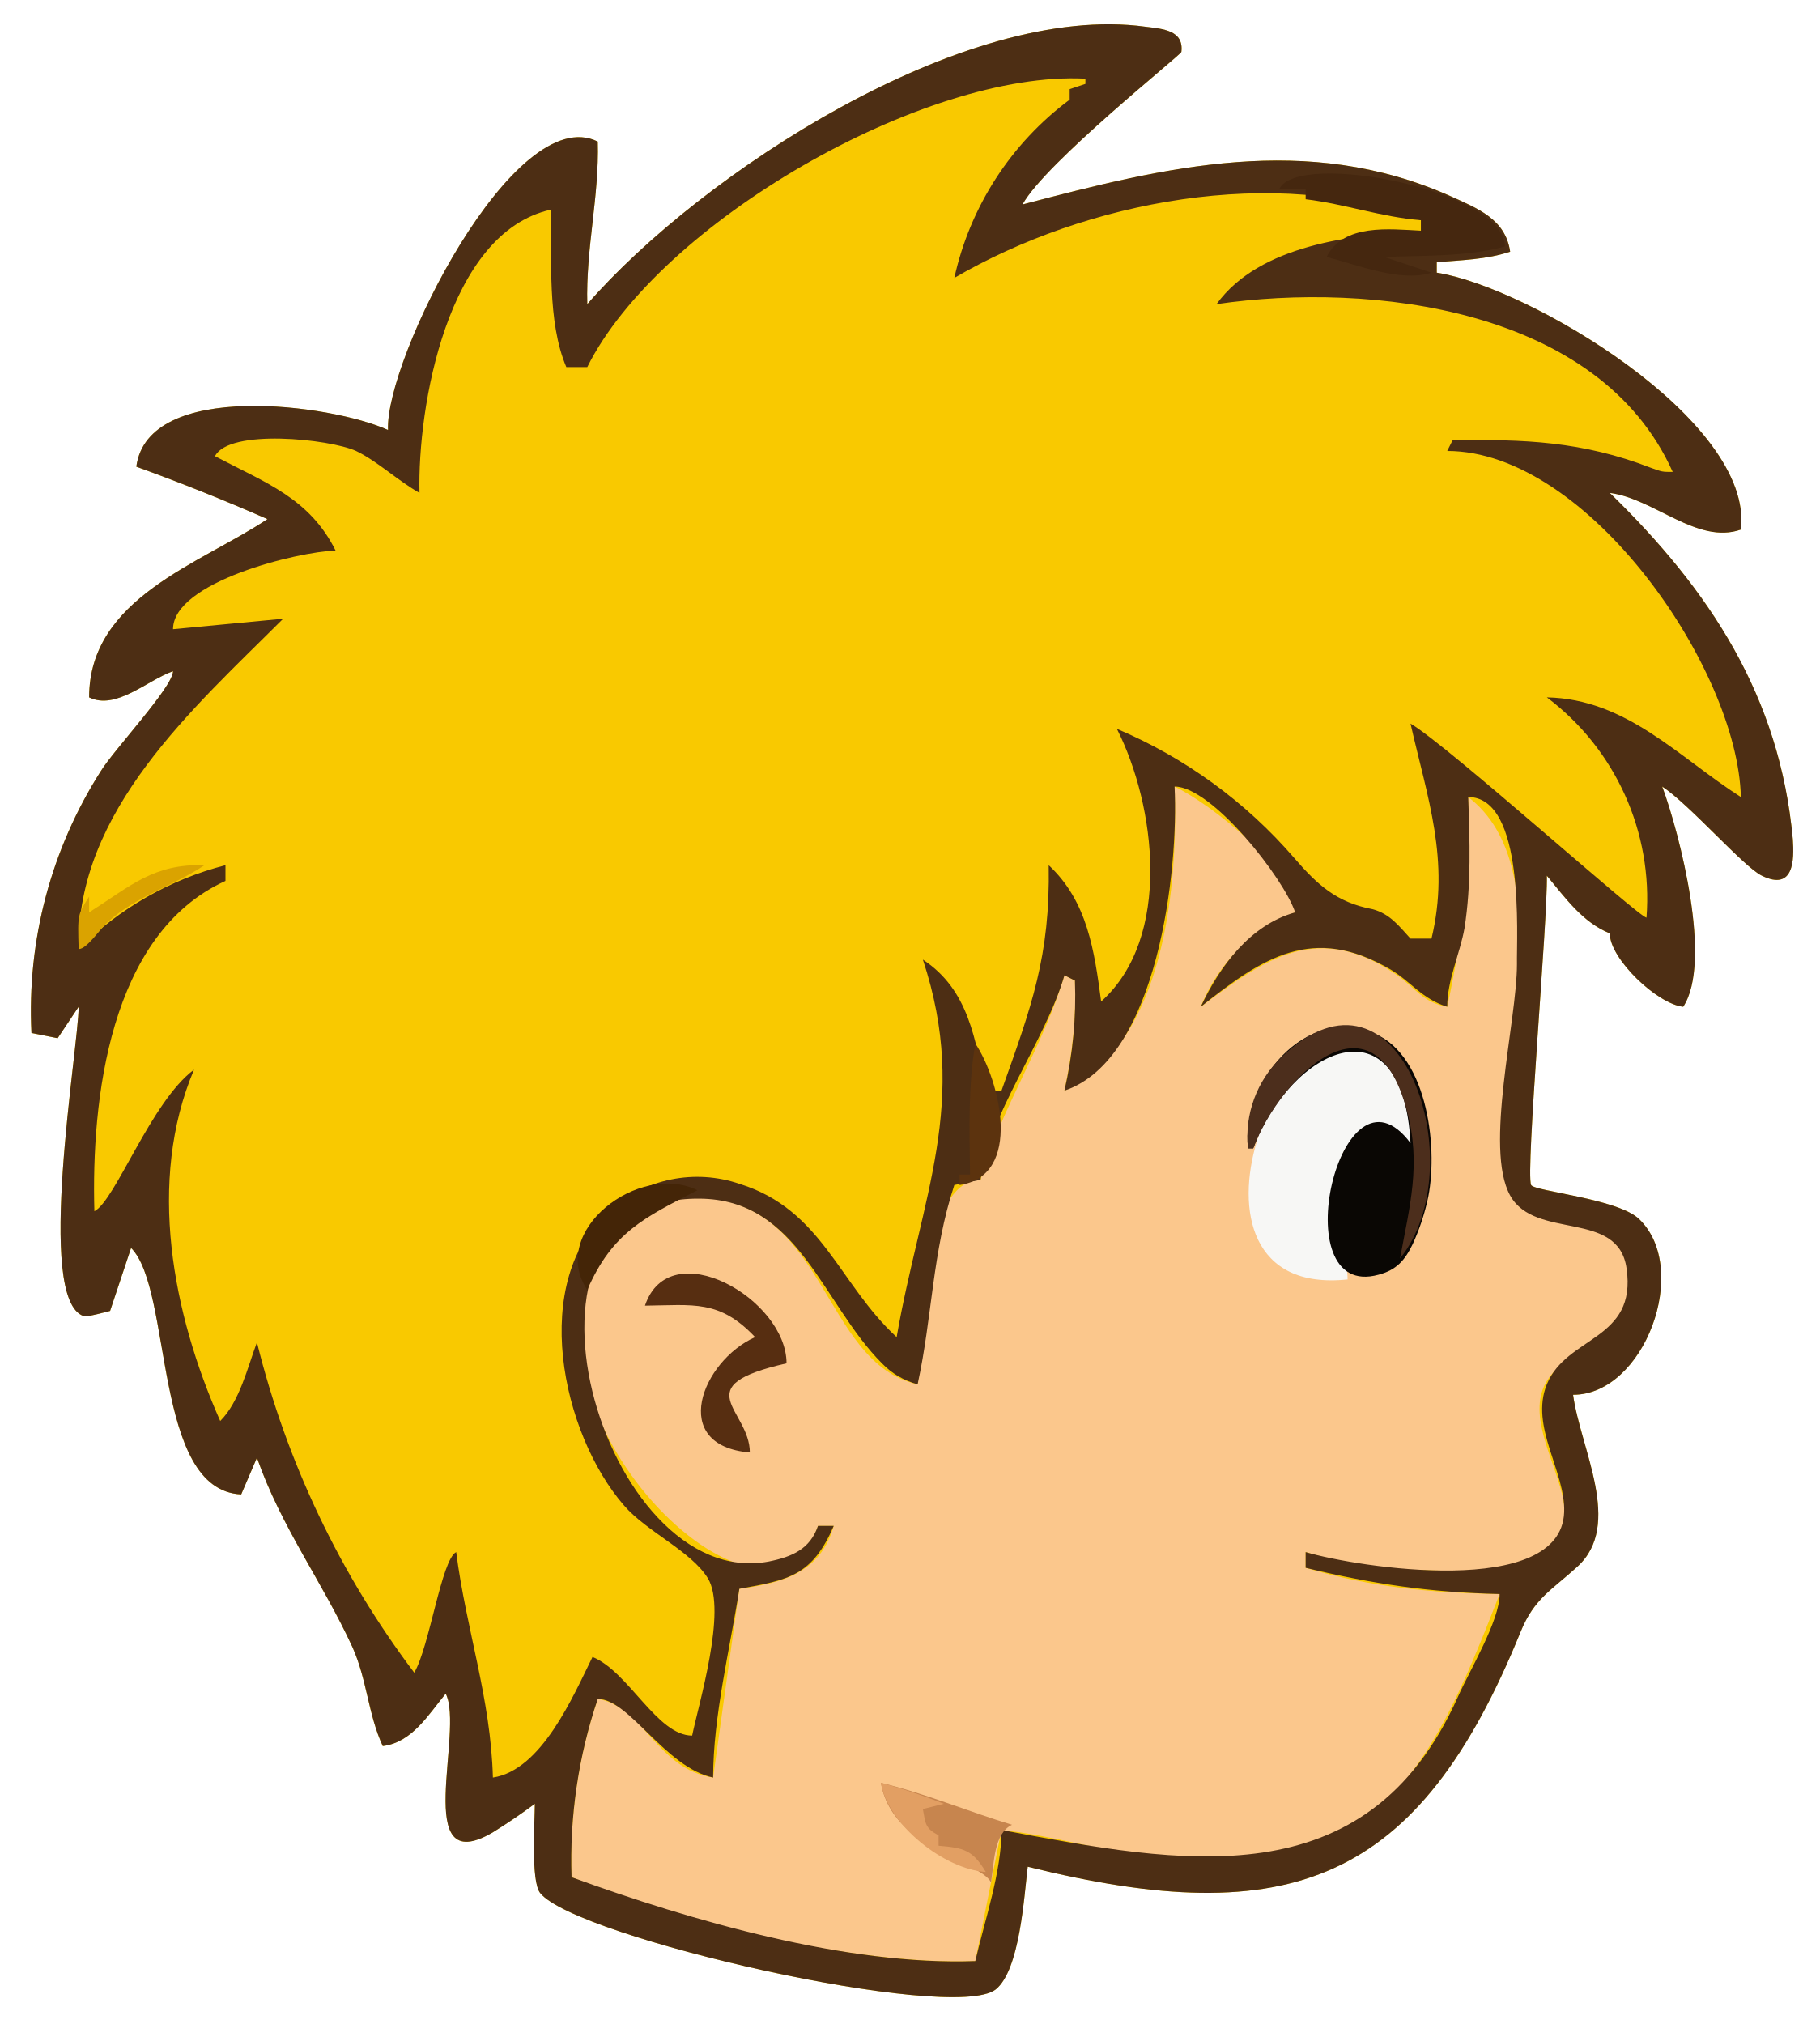
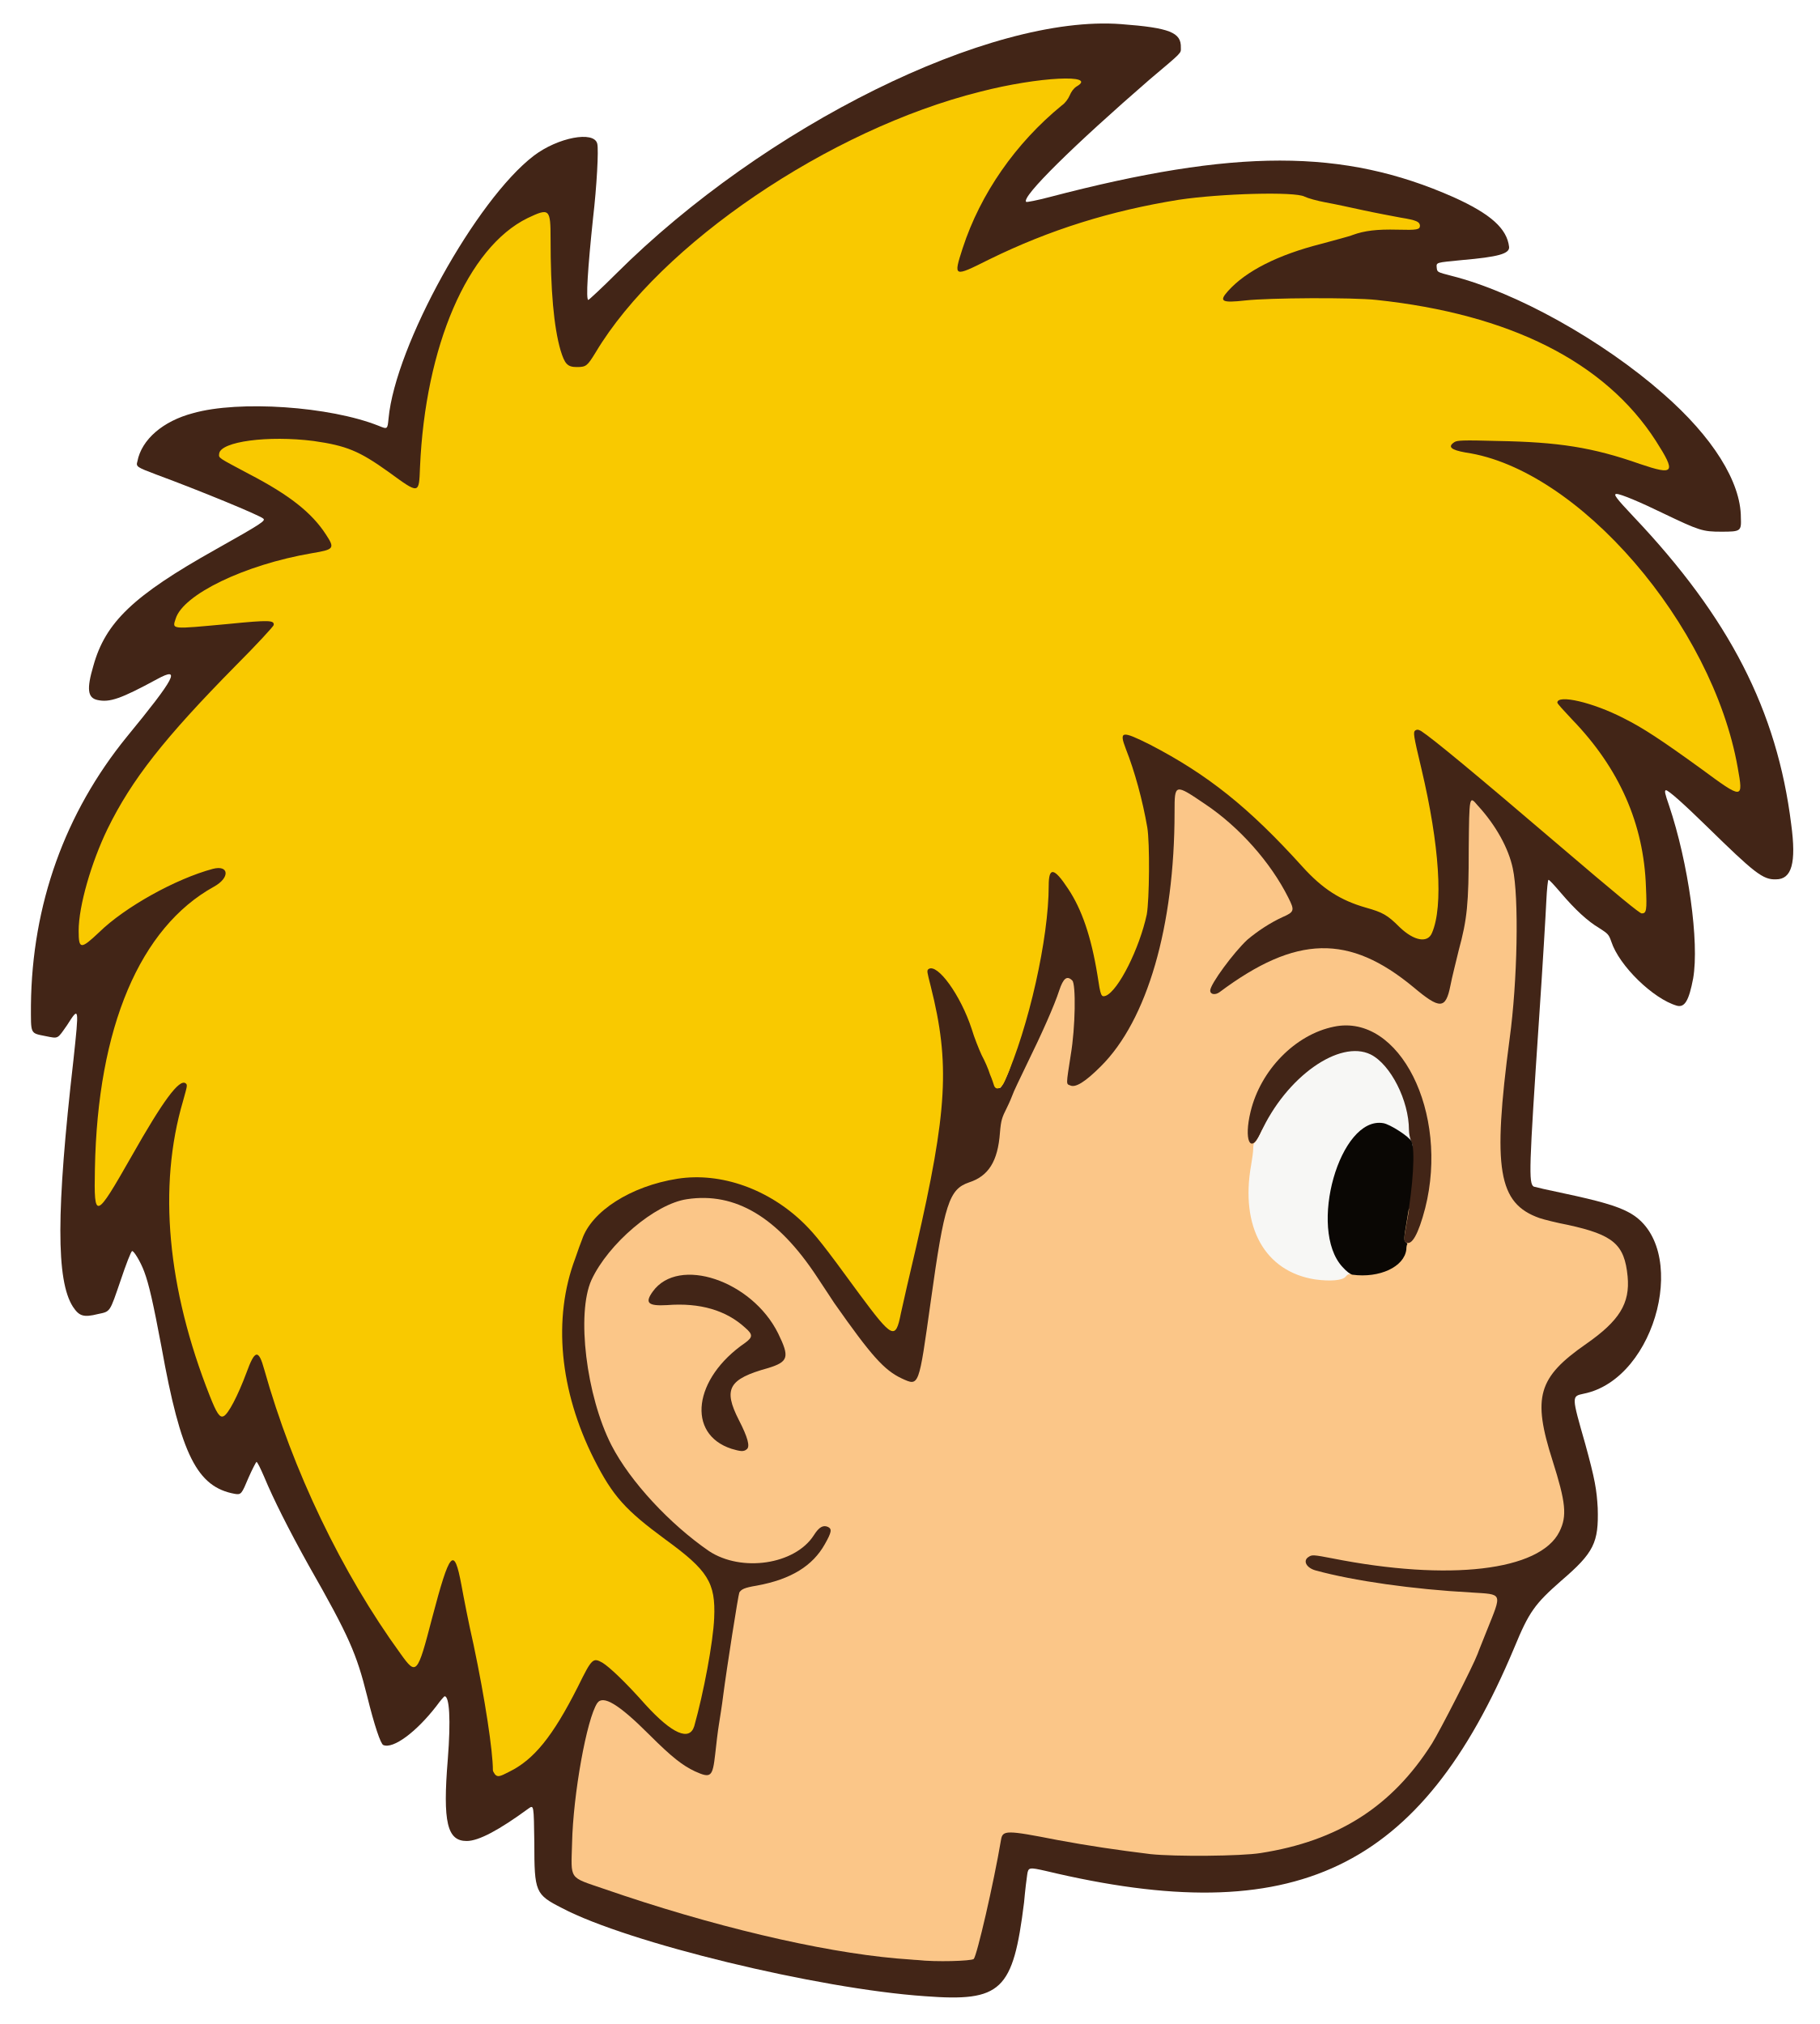
<svg xmlns="http://www.w3.org/2000/svg" viewBox="0 0 347 386" width="347" height="386">
-   <path fill="#f9c900" d="m15 192-4 6-5-1a85 85 0 0 1 13.2-49.9C21.7 143 33 131 33 128c-5 1.8-10.9 7.5-16 5 0-19 21.3-25.5 34-34q-12.3-5.4-25-10c2.2-16.6 37.2-11.9 48-7-.6-13.4 24.1-62.9 40-55 .3 10.5-2.3 20.4-2 31C133.7 33.1 183.9.3 218.5 5.1c3.3.4 7.3.7 6.8 4.8 0 .5-26 21.2-30.3 29.1 27.4-7.2 54.2-13.8 81.6-1.6 5.3 2.4 10.5 4.4 11.4 10.6-4.5 1.5-9.3 1.6-14 2v2c17.5 2.7 60.5 28.2 58 49-8.3 2.9-16.5-5.9-25-7 19.1 18.6 32.4 38.8 34.9 66 .3 4 .2 10-5.9 7-3.4-1.6-13.7-13.5-19-17 3.4 9.2 9.6 33.5 4 42-4.9-.5-14-9.1-14-14-5.2-2.1-8.5-6.8-12-11 .2 8.1-4.1 56.7-3 59 .6 1.2 16.6 2.6 20.6 6.5 9.9 9.5 1 33.5-12.6 33.5 1.4 10.3 9.6 24.8.8 32.8-4.8 4.4-8.2 6-10.8 12.4-19.5 48-44 57.2-94 44.8-.7 5.7-1.5 19.7-6.1 23.4-8.3 6.5-80.2-9.9-86.9-18.4-1.8-2.3-1-13.8-1-17q-3.9 2.9-8.1 5.5c-15.5 9-5.3-19.4-8.9-26.5-3.3 4-6.4 9.3-12 10-2.8-6-3-12.7-5.8-18.9-5.7-12.4-13.6-22.9-18.2-36.1l-3 7c-16.9-.8-13-39-21-47l-4 12c-.8.2-4.4 1.2-5 1-9.4-3-1-51.3-1-59" />
-   <path fill="#fbc78c" d="M229 192c12.4-9.3 22.3-16.3 37.2-6.2 3.8 2.6 5.1 5.4 9.8 6.2 3.1-14.3 4.2-25.3 4-40 17.9 13.7 5.6 50.6 6.8 70 1.1 16.5 18 6.8 23.2 18s-8.7 16-14 22c-10.4 11.9 18.3 32.8-11.8 37.2-4.6.6-9.9.3-14.6.2q-10.5-.3-20.6-3.4v3c12.3 3.7 24.1 4.8 37 5-13.8 35.5-23.6 54.8-66.9 50-9.5-1.1-18.6-4-28.1-5l-5 25c-23.4.8-55.3-7.2-77-16a96 96 0 0 1 5-34c8.9 1.5 11.2 13.4 22 15l5-36c8.3-1.1 15.5-3.1 18-12h-3c-9.3 28-61.4-22.6-40.4-53.2 3.7-5.4 9.4-9.2 16-9.4 26.3-.7 24.7 31.5 43.4 35.6.8-6.9.4-39 12-39 3.8-13.5 11.9-25.2 16-39l2 1c.3 7.2-.5 13.9-2 21 19.3-9.1 21.7-39.7 21-58 6.9 3.3 23 15.9 23 24a32 32 0 0 0-18 18" />
-   <path fill="#4d2e14" d="m15 192-4 6-5-1a85 85 0 0 1 13.2-49.9C21.7 143 33 131 33 128c-5 1.8-10.9 7.5-16 5 0-19 21.3-25.5 34-34q-12.3-5.4-25-10c2.2-16.6 37.2-11.9 48-7-.6-13.4 24.1-62.9 40-55 .3 10.5-2.3 20.4-2 31C133.7 33.1 183.9.3 218.5 5.1c3.3.4 7.3.7 6.8 4.8 0 .5-26 21.2-30.3 29.1 27.4-7.2 54.2-13.8 81.6-1.6 5.3 2.4 10.5 4.4 11.4 10.6-4.5 1.5-9.3 1.6-14 2v2c17.5 2.7 60.5 28.2 58 49-8.3 2.9-16.5-5.9-25-7 19.1 18.6 32.4 38.8 34.9 66 .3 4 .2 10-5.9 7-3.4-1.6-13.7-13.5-19-17 3.4 9.2 9.6 33.5 4 42-4.9-.5-14-9.1-14-14-5.2-2.1-8.5-6.8-12-11 .2 8.1-4.1 56.7-3 59 .6 1.2 16.6 2.6 20.6 6.5 9.9 9.5 1 33.5-12.6 33.5 1.4 10.3 9.6 24.8.8 32.8-4.8 4.4-8.2 6-10.8 12.4-19.5 48-44 57.2-94 44.8-.7 5.7-1.5 19.7-6.1 23.4-8.3 6.5-80.2-9.9-86.9-18.4-1.8-2.3-1-13.8-1-17q-3.9 2.9-8.1 5.5c-15.5 9-5.3-19.4-8.9-26.5-3.3 4-6.4 9.3-12 10-2.8-6-3-12.7-5.8-18.9-5.7-12.4-13.6-22.9-18.2-36.1l-3 7c-16.9-.8-13-39-21-47l-4 12c-.8.2-4.4 1.2-5 1-9.4-3-1-51.3-1-59m22 12c-9 21.3-4.1 46.5 5 67 3.7-3.7 5.2-10.2 7-15a174 174 0 0 0 30 63c2.9-4.9 5.2-21.6 8-23 1.9 14.8 6.6 27.9 7 43 9.3-1.4 15.3-15.5 19-23 6.9 2.8 12.3 15 19 15 1.2-5.9 6.7-23.9 3-30-3.2-5.2-11.7-8.9-16-13.9-11.9-13.7-18.2-42.9-2.7-56.3a25 25 0 0 1 24.8-5c15.7 4.9 18.9 19.1 29.9 29.2 4.6-26.5 14-44.9 5-72 8.8 5.8 10 15.3 12 25h3c5.7-16 9.3-25.6 9-43 7.4 6.9 8.7 16.3 10 26 13.6-12.2 10.4-37.4 3-52a92 92 0 0 1 33.8 24.6c4.5 5.2 8.1 8.5 15 9.8 3.3.9 5 3.2 7.2 5.6h4c3.6-14.9-.8-26.9-4-41 7.3 4.3 43.6 37 45 37a48 48 0 0 0-19-42c15.2.3 25.1 11.4 37 19-.6-24.5-29.2-66-56-66l1-2c13.6-.3 24.9.2 37.8 5.2 2.2.8 2.2.8 4.2.8-14-31.3-57.6-36.3-87-32 8.3-11.4 26-13.2 39-14v-2c-27.7-10.7-64-3.6-89 11a58 58 0 0 1 22-34v-2l3-1v-1c-30.7-1.6-81.3 27.5-95 55h-4c-3.7-8.7-2.7-20.6-3-30-19.7 4.4-25.4 37.6-25 54-4.1-2.3-8.1-6.1-12.1-8-5.1-2.3-24.2-4.3-26.9 1 9.7 5.1 18 8 23 18-7.2.2-31 6-31 15l21-2c-17 17-39.5 36.6-39 63a61 61 0 0 1 28-16v3c-22.2 10.1-25.6 41.9-25 63 4-2 10.8-20.9 19-27m192-12c3.6-7.7 9.4-15.6 18-18-2.2-6.6-15.9-24-23-24 .8 15.6-3.1 52-21 58q2.4-10.4 2-21l-2-1c-3.6 12.5-14.8 27.2-16 39l-5 1c-4.2 12.7-4.2 25.2-7 38q-4-1.1-6.8-4c-11.4-11.4-15.9-31.3-34.8-31.4-40.4-.4-18.5 75.2 13.2 69.2 4.5-.9 7.9-2.4 9.4-6.8h3c-4.1 9.5-8.5 10.3-18 12-1.8 11.5-5 24.4-5 36-9.1-1.9-16-15-22-15a96 96 0 0 0-5 34c22.8 8.3 52.6 16.9 77 16 1.8-7.8 5-17 5-25 34.2 6.4 69.6 13.5 87-25.3 2.3-5.2 8-14.6 8-19.7-13.2-.3-24.2-1.9-37-5v-3c9.8 2.9 48.7 9 49.3-7.6.3-7.8-6.6-16.3-3.3-24.4 3.8-9.3 17.2-8.3 15.2-22.1-1.6-11.3-17.4-5.3-22.2-13.9-5-9 1.3-33.3 1.3-44.1-.1-5.3 1.6-31.9-9.3-31.9.3 8.3.6 16.7-.7 25-.9 5-3.3 9.9-3.3 15-4.8-1.5-6.8-4.7-10.8-7.1-14.8-8.7-24.4-2.3-36.2 7.1" />
-   <path fill="#f7f7f5" d="M270 220c-2.4-3-4.8-5.3-9-4.1-10.9 3.1-4 21.7-4 28.1-36.8 3.9-11.6-60.5 6.9-41.5A21 21 0 0 1 270 220" />
-   <path fill="#0a0704" d="M269 218c-1.5-28.1-22.8-18.1-30 1h-1c-1.3-12.5 10.9-27.5 24.1-21.9 10.4 4.3 12.3 22.7 10.1 32q-1 4.3-2.8 8.2c-1.5 3.1-3.1 4.9-6.5 5.8-18.4 5.1-7.3-43 6.1-25.1" />
-   <path fill="#45270f" d="m264 49 9 3c-5.8 1.9-14.2-1.5-20-3 3.2-6.4 12-5.3 18-5v-2c-7.6-.6-14.5-3.1-22-4v-2h-5c3.6-7.3 43 .2 43 11-7.2 2-15.6 1.7-23 2" />
-   <path fill="#572e11" d="M144 255c-6.8-7.2-11.8-6.1-21-6 4.7-14 27-1.3 27 11-19.4 4.4-7 8.8-7 17-15.5-1.3-9.2-17.4 1-22" />
-   <path fill="#4c2e1c" d="M267 240c1.8-9.8 4.1-18 1.3-28.2-6.4-24.1-24.2-6.3-29.3 7.2h-1a21 21 0 0 1 6.4-17.4c22.8-21.9 36.8 20.9 22.6 38.4" />
-   <path fill="#c7854e" d="M189 359c-2-4.1-18.9-6.4-21-19 8.4 2 16.7 5.5 25 8-3.5 1.7-3.4 7.3-4 11" />
-   <path fill="#442507" d="M133 227c-10.1 5.2-16.2 8-21 19-7.5-11.2 9.9-24.5 21-19" />
-   <path fill="#5c330e" d="M186 199c4.7 7 9.2 25.2-3 27v-2h2c-.1-8.4-.4-16.7 1-25" />
-   <path fill="#e29f63" d="m180 344-4 1c.5 2.7.4 3.7 3 5v2c4.8.4 6.5.8 9 5-7.9-.5-18.7-9-20-17q6 1.6 12 4" />
-   <path fill="#daa300" d="M17 171v3c8-5.1 12.3-9.3 22-9-6 4-13 5.9-18.4 10.8-1.5 1.3-4 5.2-5.6 5.2-.2-6.6-.2-6.6 2-10" />
+   <path fill="#422517" d="M176.4 380.7C156 379.3 119.7 370.5 107.2 363.9C102.1 361.3 101.9 360.9 101.9 351.4C101.8 344.2 101.8 344.2 100.8 344.9C95.2 349 91.3 351.1 89 351.1C85.3 351.1 84.4 347.6 85.4 335.5C86 327.9 85.7 323.5 84.8 323.5C84.7 323.5 84 324.3 83.2 325.4C79.4 330.3 75 333.6 73.1 332.8C72.6 332.6 71.4 329.1 70 323.4C68 315.4 66.6 312.1 58.9 298.6C55 291.6 52.1 285.8 50.4 281.7C49.7 280.1 49.1 278.8 48.9 278.8C48.8 278.9 48.1 280.2 47.4 281.8C46.1 284.9 46 285.1 44.8 284.9C37.6 283.6 34.5 277.5 30.8 256.9C29.2 248.4 28.4 244.9 27.5 242.5C26.8 240.6 25.5 238.5 25.2 238.6C25 238.6 24 241.2 23 244.2C20.9 250.3 21.1 250.1 18.7 250.6C15.9 251.3 15.1 251 13.9 249.2C10.7 244.2 10.7 231 14 202.2C15.1 191.9 15.1 191.9 12.8 195.5C10.9 198.2 11.2 198.1 8.7 197.6C5.7 197 5.9 197.3 5.9 191.7C6.1 172.5 12.4 155 24.2 140.5C33.4 129.3 34.6 127 30 129.5C23 133.3 20.9 134 18.6 133.5C16.7 133.1 16.5 131.4 17.8 127C20.1 118.7 25.4 113.6 41.1 104.8C50 99.8 50.7 99.3 50.2 98.9C49.6 98.3 38.2 93.6 29.8 90.5C26.1 89.1 25.9 89 26.2 88C27 83.8 31.1 80.3 36.8 78.8C45.6 76.3 62.9 77.5 72.2 81.2C73.9 81.9 73.9 81.9 74.1 79.8C75.4 65.9 90.8 38.1 101.8 29.7C106.4 26.2 113.3 24.9 113.9 27.4C114.2 28.5 113.8 35.6 113.1 41.6C112.1 51.1 111.7 57.2 112.2 57.2C112.3 57.2 114.7 55 117.5 52.2C145.8 24 188.8 2.7 213.8 4.6C223.1 5.3 225.3 6.2 225.2 9.1C225.2 10.2 225.6 9.8 219.2 15.2C204.9 27.6 194.7 37.6 195.7 38.5C195.8 38.6 197.8 38.2 200.1 37.6C235.6 28.3 256.2 28.3 277.2 37.6C284.3 40.8 287.4 43.6 287.8 47.1C287.9 48.4 285.7 49 278.8 49.6C273.8 50.1 273.9 50 274 51.1C274.1 51.9 274.1 51.9 276.8 52.6C289.1 55.7 305.6 64.9 317.2 75.1C326.6 83.3 332 91.9 332 98.7C332.1 101.3 332 101.4 328.3 101.4C324.7 101.4 324.1 101.2 317.2 97.9C312.9 95.8 309.1 94.2 308.3 94.2C307.6 94.2 308.2 95 311.5 98.5C329.8 117.8 338.9 135.5 341.6 157.2C342.6 164.6 341.7 167.7 338.7 167.7C336.2 167.8 334.6 166.5 325.5 157.6C321.2 153.4 318.2 150.7 317.7 150.7C317.4 150.8 317.5 151.3 318.3 153.6C322 164.6 324.1 179.7 322.9 186.6C322.1 190.8 321.3 192.2 319.8 191.8C315.3 190.5 308.8 184.2 307.3 179.6C306.8 178.2 306.7 178.1 305 177C302.8 175.7 300.4 173.5 297.6 170.2C296.4 168.8 295.4 167.7 295.3 167.8C295.2 167.8 295 169.6 294.9 171.8C294.8 174 294.2 184.3 293.5 194.5C291.6 222.8 291.5 225.7 292.5 226.3C292.8 226.4 295.4 227 298.3 227.6C304.9 229 308.4 230 310.6 231.2C322.4 237.4 316.1 263 302 265.8C299.7 266.3 299.7 266.2 302.3 275.3C304.2 282.2 304.5 284.1 304.7 287.6C304.9 294.2 304 296.1 297.7 301.5C292.7 305.9 291.6 307.4 288.8 314.2C271 356.7 247 368.2 199.4 356.8C196.3 356.1 196.1 356.1 195.9 357.5C195.8 358.1 195.5 360.5 195.3 362.8C193.2 379.7 191 381.8 176.4 380.7Z" />
+   <path fill="#fbc688" d="M175 373.8C174.5 373.8 172.7 373.6 171 373.5C156.3 372.2 135.6 367.3 115.1 360.2C108.4 357.9 108.9 358.6 109.1 351.5C109.3 342.2 111.9 327.8 113.9 324.8C115 323.2 118 325 123.8 330.8C128.2 335.2 130.2 336.7 132.5 337.8C135.6 339.2 135.9 338.9 136.4 334.5C136.6 332.6 136.9 330.1 137.1 328.9C137.3 327.6 137.7 325.2 137.9 323.5C138.6 318.1 140.8 304.1 141 303.7C141.4 303.1 141.9 302.8 144.3 302.4C150.9 301.2 155 298.6 157.3 294.5C158.6 292.2 158.7 291.6 157.9 291.2C157 290.8 156.2 291.2 155.2 292.8C151.6 298.4 141.4 299.9 135.2 295.8C127.8 290.7 120.2 282.6 116.6 275.6C111.8 266.2 109.9 250.5 112.8 244.1C116 237.2 124.9 229.6 131 228.7C140.2 227.3 148.3 232.1 155.8 243.5C157.3 245.8 158.8 248 159.1 248.5C166.2 258.6 168.6 261.3 172 262.9C175.3 264.4 175.2 264.6 177.5 248.2C180.1 229.5 181 226.8 184.8 225.5C188.5 224.3 190.3 221.5 190.7 216C190.9 213.6 191.1 213.1 192 211.3C192.5 210.3 193 209.1 193.1 208.8C193.2 208.4 194.5 205.7 195.9 202.8C198.7 197.1 201.1 191.7 202 188.9C202.8 186.5 203.5 186 204.5 187C205.2 187.7 205.1 195.9 204.2 201.2C203.3 207 203.3 206.7 204.1 207C205.1 207.5 207 206.3 209.9 203.4C218.8 194.6 224 176.6 224 154.9C224 149.4 224 149.4 229.9 153.4C236.3 157.7 242.3 164.4 245.7 171.2C246.9 173.6 246.9 173.9 244.6 174.9C242.2 176 239.8 177.6 237.9 179.2C235.3 181.6 230.8 187.7 230.8 188.9C230.8 189.7 231.8 189.8 232.6 189.2C247.2 178.3 257.3 178.1 269.6 188.3C274.6 192.5 275.7 192.5 276.6 188C276.9 186.4 277.7 183.3 278.2 181.2C279.8 175.3 280.1 172.4 280.1 161.9C280.2 151.7 280.2 151.7 281.8 153.6C285.3 157.4 287.7 161.8 288.5 165.6C289.7 171.1 289.4 187.2 287.9 198.1C284.6 223 285.7 229.5 293.6 232.3C294.5 232.6 296.9 233.2 299 233.6C307.7 235.5 309.8 237.3 310.4 243.4C310.9 248.6 308.8 251.9 302.5 256.3C293.3 262.7 292.2 266.4 296.1 278.6C298.6 286.5 298.9 289.1 297.4 292.1C293.7 299.6 276.3 301.6 254.1 297.2C250.5 296.5 250.2 296.5 249.6 296.9C248.4 297.6 249.1 299 250.9 299.5C258.2 301.5 269.5 303.1 280.5 303.7C286.7 304.1 286.5 303.6 283.5 311.1C282.8 312.9 282 314.8 281.8 315.4C280.9 317.8 274.6 330.1 273.1 332.5C265.5 344.5 255.2 351.1 240.4 353.4C236.7 354 224.1 354.1 219.4 353.6C212.9 352.8 207.5 352 201.6 350.9C191.9 349 191.2 349 190.9 350.9C189.5 359.2 186.3 373 185.7 373.6C185.2 374 178.4 374.2 175 373.8ZM142.4 276.4C143.1 275.9 142.6 274.1 140.9 270.8C137.9 264.9 138.9 263 146.5 260.9C150.4 259.7 150.6 258.8 148.4 254.3C143.4 244.2 129.4 239.5 124.5 246.3C122.9 248.5 123.6 249.1 127.2 248.9C133.5 248.4 138.5 249.9 142.1 253.2C143.6 254.5 143.6 255 142.1 256.1C132.2 262.9 130.9 273.5 139.5 276.3C141.2 276.8 141.8 276.9 142.4 276.4ZM254.9 240.7C255.6 240.1 256.9 239.8 257.9 240C259.8 240.4 261.9 240.3 263.3 239.6C264.7 238.8 264.9 238.6 265.3 237C265.5 236.3 265.9 235.6 266.4 235.1C267.1 234.5 267.5 233.6 268 232.2C268.9 229.7 268.9 229.8 268.2 233.6C267.7 236.5 267.7 236.6 268.1 236.9C269.2 237.7 270.5 235.4 271.8 230.4C276.4 212.2 266.9 193.2 254.4 195.8C247 197.3 240.4 204.1 238.5 212C237.2 217.3 238.4 220.2 240.3 216.3C240.7 215.3 241 215.1 241 215.4C241 215.7 241.2 216.4 241.5 216.8C242.1 217.8 242.2 219.9 241.6 223C240.4 230.1 242.1 236.3 245.9 239C248.9 241 253.6 241.9 254.9 240.7ZM190.6 206.7C191.1 205.3 193.1 202.1 192.9 202.8C192.4 204.6 191.1 207.4 190.7 207.5C190.3 207.5 190.3 207.5 190.6 206.7Z" />
+   <path fill="#f9c900" d="M94.4 338.4C94.2 338.1 94 337.8 94 337.6C94 334 92.5 324 90.3 313.6C89.4 309.7 88.4 304.5 88 302.3C86.6 294.8 85.8 295.7 82.4 308.6C79.6 319.4 79.4 319.6 76.4 315.4C65.2 300 55.8 280.4 50.4 261.2C49.3 257.2 48.6 257.4 47 261.8C45.4 266.1 43.5 269.8 42.6 270.1C41.9 270.4 41.3 269.5 40 266.2C31.9 245.7 30.1 226.3 34.9 210C35.7 207.1 35.8 206.9 35.4 206.6C34.2 205.7 31.1 209.9 25.1 220.5C18.2 232.6 17.9 232.8 18.1 222.9C18.6 195.9 26.7 176.9 40.8 169.1C43.9 167.4 43.7 164.9 40.6 165.7C33.5 167.6 23.8 173 18.9 177.8C15.4 181.1 15 181.1 15 177.5C15 172.8 17.4 164.5 20.5 158.1C25.1 148.7 31.3 140.8 44.9 127C49 122.9 52.2 119.4 52.2 119.2C52.3 118.3 51.5 118.2 43.5 119C32.6 120 32.8 120.1 33.5 118C34.9 113.4 46.6 107.7 59.5 105.5C63.7 104.8 63.9 104.6 62.2 102C59.5 97.8 55.2 94.4 47.5 90.4C41.5 87.2 41.7 87.4 41.8 86.5C42.1 84.2 51.1 83 59.8 84.1C66.1 85 68.5 86 74.1 90C80 94.3 79.9 94.3 80.1 89.1C81.1 66 89.2 47.2 100.6 41.6C104.8 39.6 105 39.8 105 45.6C105 55.3 105.6 62.3 106.9 66.8C107.7 69.4 108.2 70 110 70C111.8 70 112 69.8 113.6 67.2C125.9 46.6 158.1 24.7 186.9 17.5C198.1 14.6 209.5 14.1 205.3 16.5C204.7 16.9 204.3 17.5 204 18.2C203.7 18.9 203.1 19.7 202.5 20.1C193.7 27.3 187 36.9 183.6 47.3C181.8 52.9 181.8 52.9 188.6 49.5C200.2 43.8 211.8 40.2 224.8 38.1C232.8 36.9 247 36.5 248.8 37.5C249.4 37.8 251.2 38.3 252.8 38.6C254.5 38.9 257.7 39.6 260 40.1C262.3 40.6 265.5 41.2 267.1 41.5C270.2 42 270.7 42.3 270.8 43C270.8 43.8 270.3 43.9 266.5 43.8C262.6 43.7 260.2 44 258 44.8C257.3 45.1 254.5 45.8 252 46.5C243.7 48.6 237.6 51.7 234.2 55.5C232.4 57.5 233 57.8 237.5 57.3C241.9 56.8 257.9 56.7 262.5 57.2C287.9 59.9 306.1 69 315.8 84.1C319.7 90.2 319.3 90.7 312.8 88.5C303.7 85.3 297.2 84.3 285.6 84.1C278.8 83.9 277.9 84 277.4 84.3C276 85.2 276.7 85.8 279.5 86.3C301 89.4 326.6 119.1 331.4 146.4C332.5 152.5 332.4 152.5 324.4 146.6C316.8 141.1 313.3 138.8 309.7 137C303.7 133.9 297 132.4 297 134C297 134.2 298.3 135.6 299.8 137.2C308.8 146.5 313.5 157.1 313.9 169.2C314.1 173.6 314 174.2 313.1 174.2C312.7 174.2 308.9 171.1 296.6 160.6C281.5 147.7 273.3 140.9 271 139.4C270.4 139.1 270.3 139.1 269.9 139.3C269.5 139.7 269.5 140 271.1 146.7C274.5 161.1 275.3 172.8 273.1 177.9C272.3 179.9 269.7 179.5 266.9 176.8C264.6 174.5 263.7 174 260.5 173.1C255.6 171.7 252.2 169.5 248.4 165.3C238.2 154 230.3 147.7 219.3 142C213.9 139.3 213.4 139.4 214.7 142.8C216.4 147.1 217.9 152.6 218.8 157.8C219.3 160.8 219.2 171.6 218.7 174.4C217.3 180.9 213.3 188.9 210.9 189.9C210 190.2 209.9 190 209.3 186C208.1 178.6 206.3 173.4 203.7 169.5C201 165.4 200 165.3 200 168.9C200 178.9 196.2 195.9 191.6 206.2C191 207.6 190 208 189.6 207.1C189.5 206.8 189.2 205.8 188.8 204.9C188.5 203.9 187.8 202.3 187.2 201.2C186.7 200.1 185.8 197.9 185.3 196.2C183.2 189.8 178.8 183.7 177.1 184.8C176.7 185.1 176.8 185.3 177.5 188.1C181.2 202.8 180.7 211.8 174.7 237.9C173.5 243 172.2 248.6 171.8 250.5C170.8 255.6 170.2 255.3 163.9 246.8C156.9 237.2 155.5 235.5 153.4 233.4C146.7 226.8 137.5 223.5 129.2 224.8C120.3 226.2 112.8 231 111 236.4C110.8 236.9 110.2 238.5 109.7 240C105.4 251.4 106.7 265.2 113.3 278.3C116.9 285.4 119.3 288 126.9 293.6C135 299.5 136.5 301.8 136.2 308.6C136 313.2 134.2 322.8 132.4 329.2C131.5 332.1 128.2 330.7 123.1 325.1C119.2 320.7 116.2 317.9 114.9 317.1C113.1 316.1 112.9 316.2 110.2 321.7C105.4 331.2 101.8 335.6 97.1 337.9C95.2 338.9 94.9 338.9 94.4 338.4Z" />
+   <path fill="#f7f7f5" d="M250.8 244C241.2 242.5 236.5 234 238.6 222.2C238.8 221.1 239 219.6 239 219.1C239 218.5 239.1 218 239.2 218C239.4 218 239.9 217.1 240.4 216.1C245.3 205.3 255.5 198.2 261.4 201.1C265.2 203 268.7 209.9 268.7 215.5C268.7 216.2 268.9 217.1 269.1 217.6C270.2 220.1 268.3 220.4 265 218.1C262.9 216.7 262.4 216.7 260.8 218.4C256.2 223.2 254.8 235.7 258.4 239.7C260.8 242.4 260.7 243.6 257.9 243C257.3 242.9 257 243 256.6 243.5C256 244.2 253.7 244.4 250.8 244Z" />
+   <path fill="#0a0704" d="M257.9 243.1C257.5 243 256.8 242.5 256 241.6C249.4 234.4 255.5 212.8 263.8 214.2C265.1 214.4 268.8 216.8 269.2 217.7C269.9 219.3 269.5 226.1 268.3 232.8C267.7 236.3 267.7 236.6 268.1 236.9C268.3 237 268.4 237.2 268.4 237.3C268.3 237.3 268.2 237.8 268.2 238.3C267.8 241.6 263.1 243.8 257.9 243.1Z" />
</svg>
